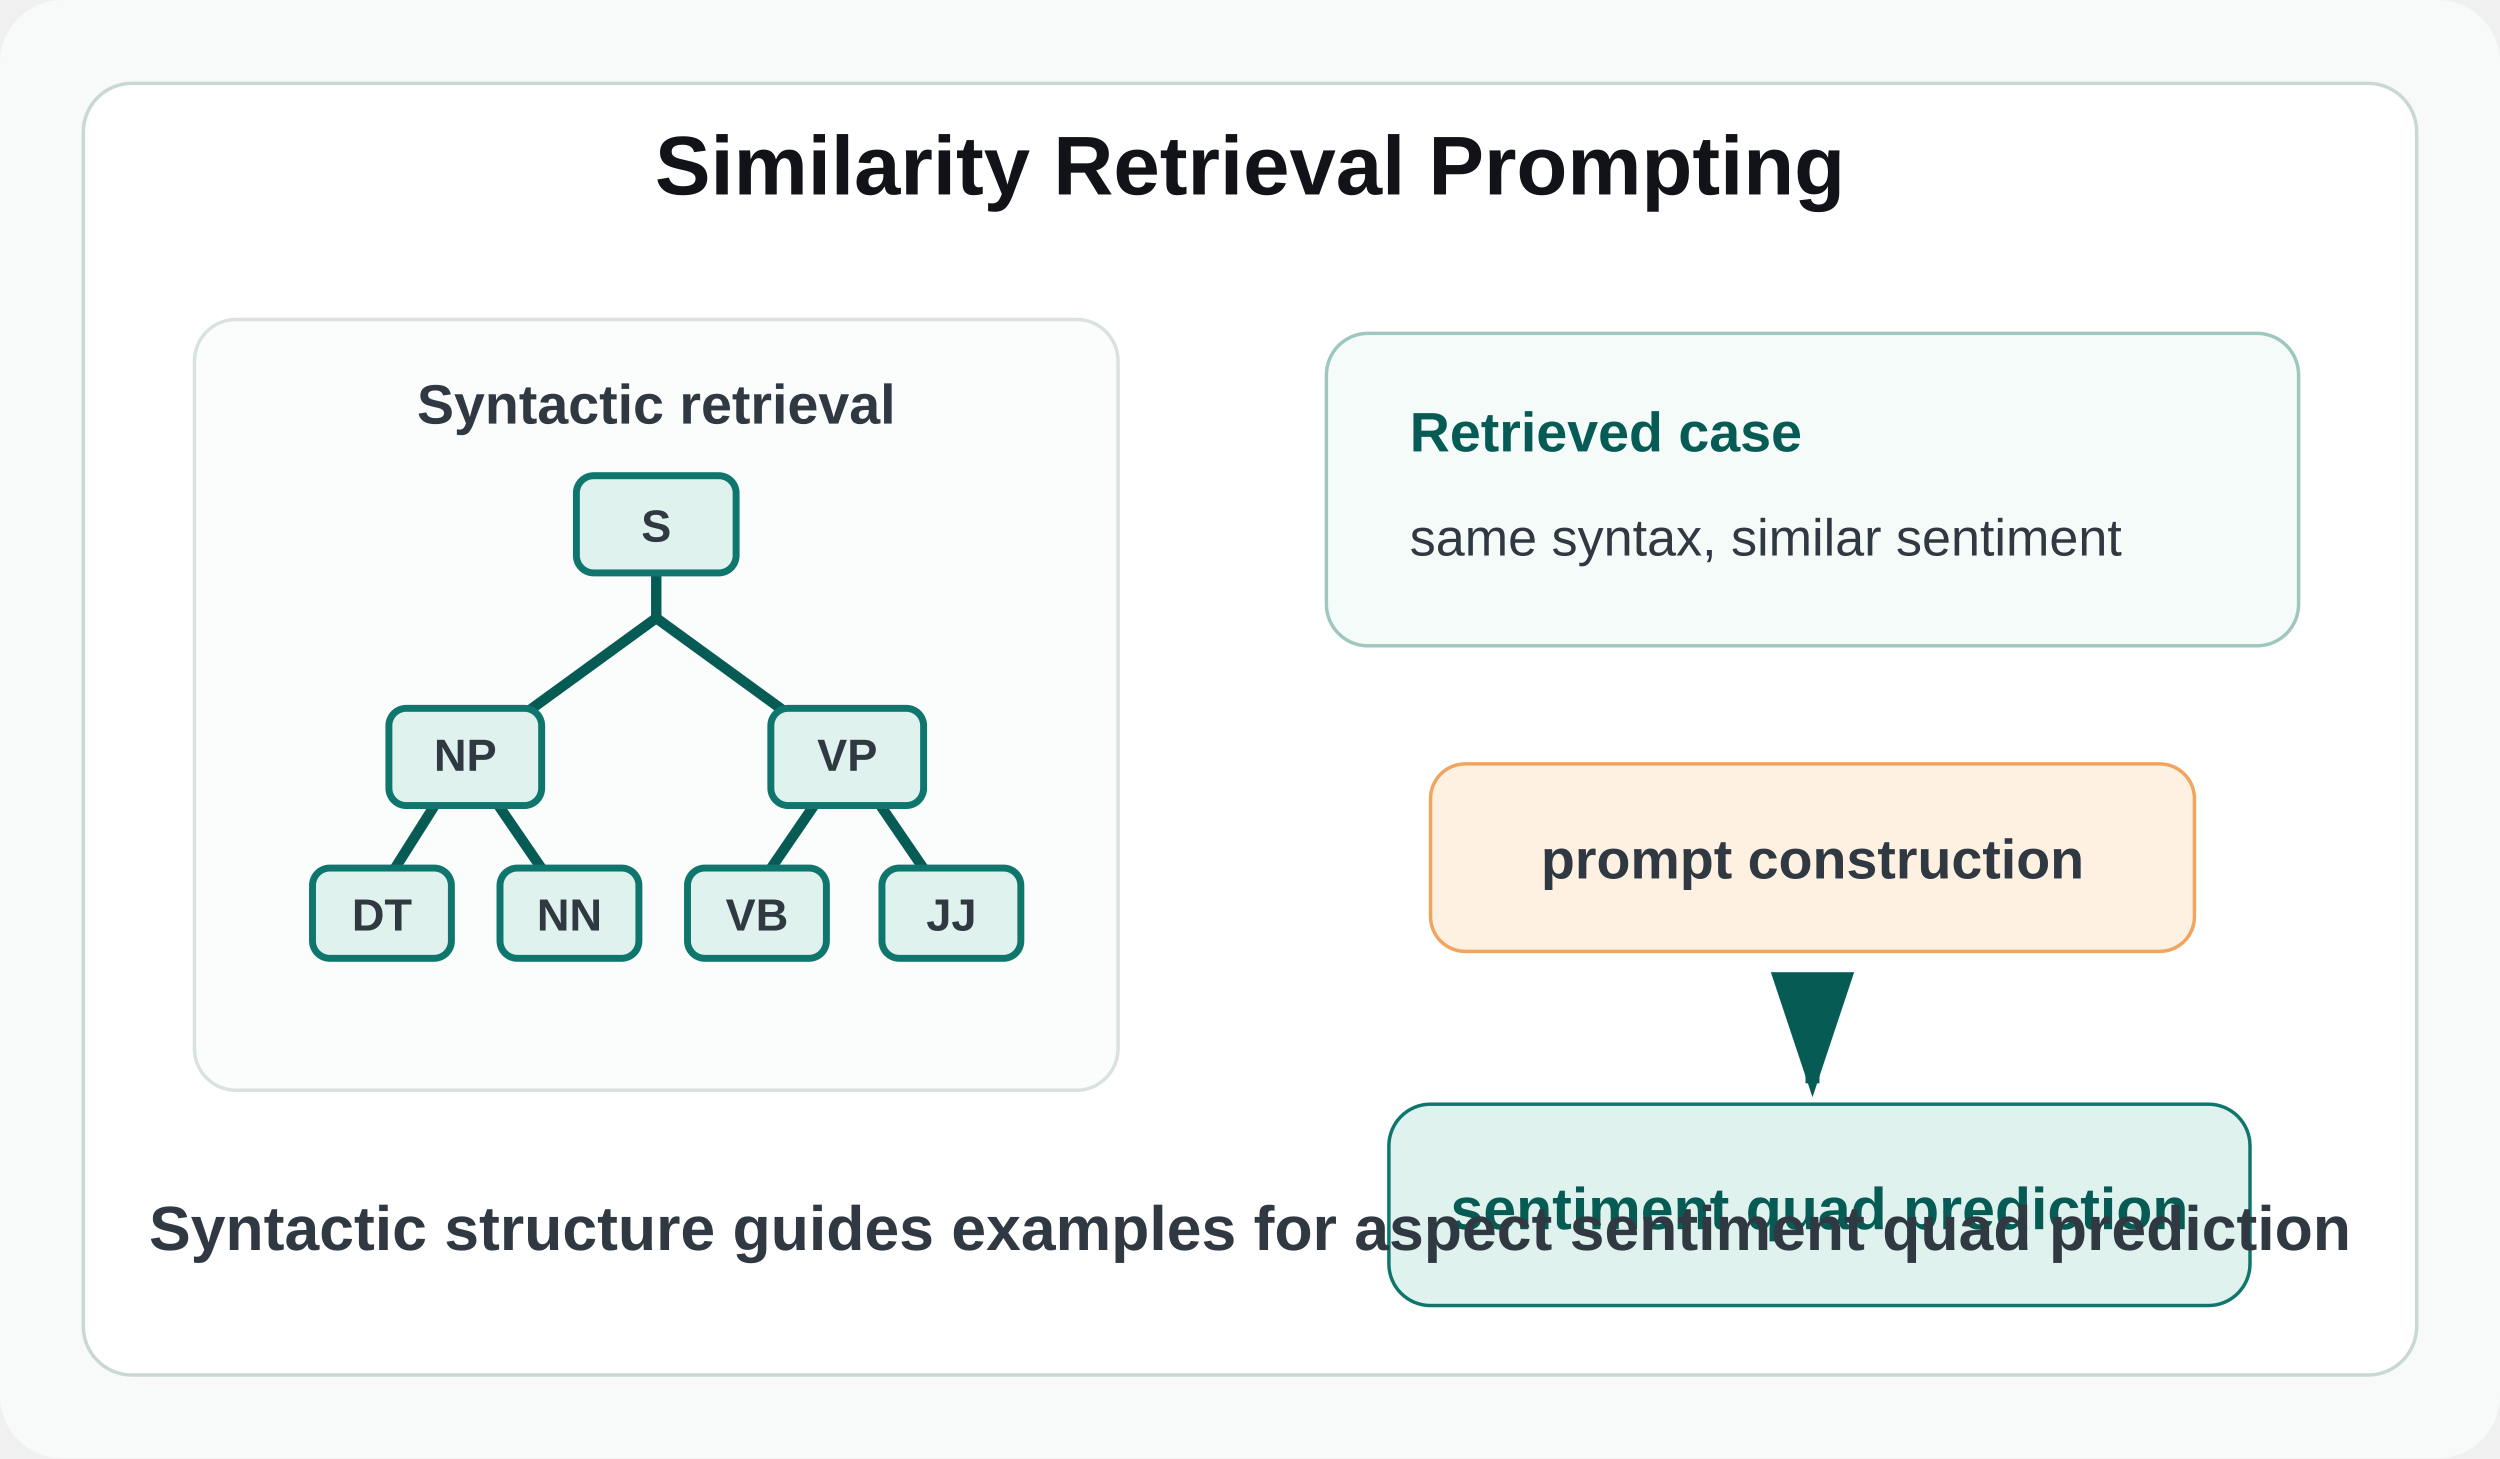
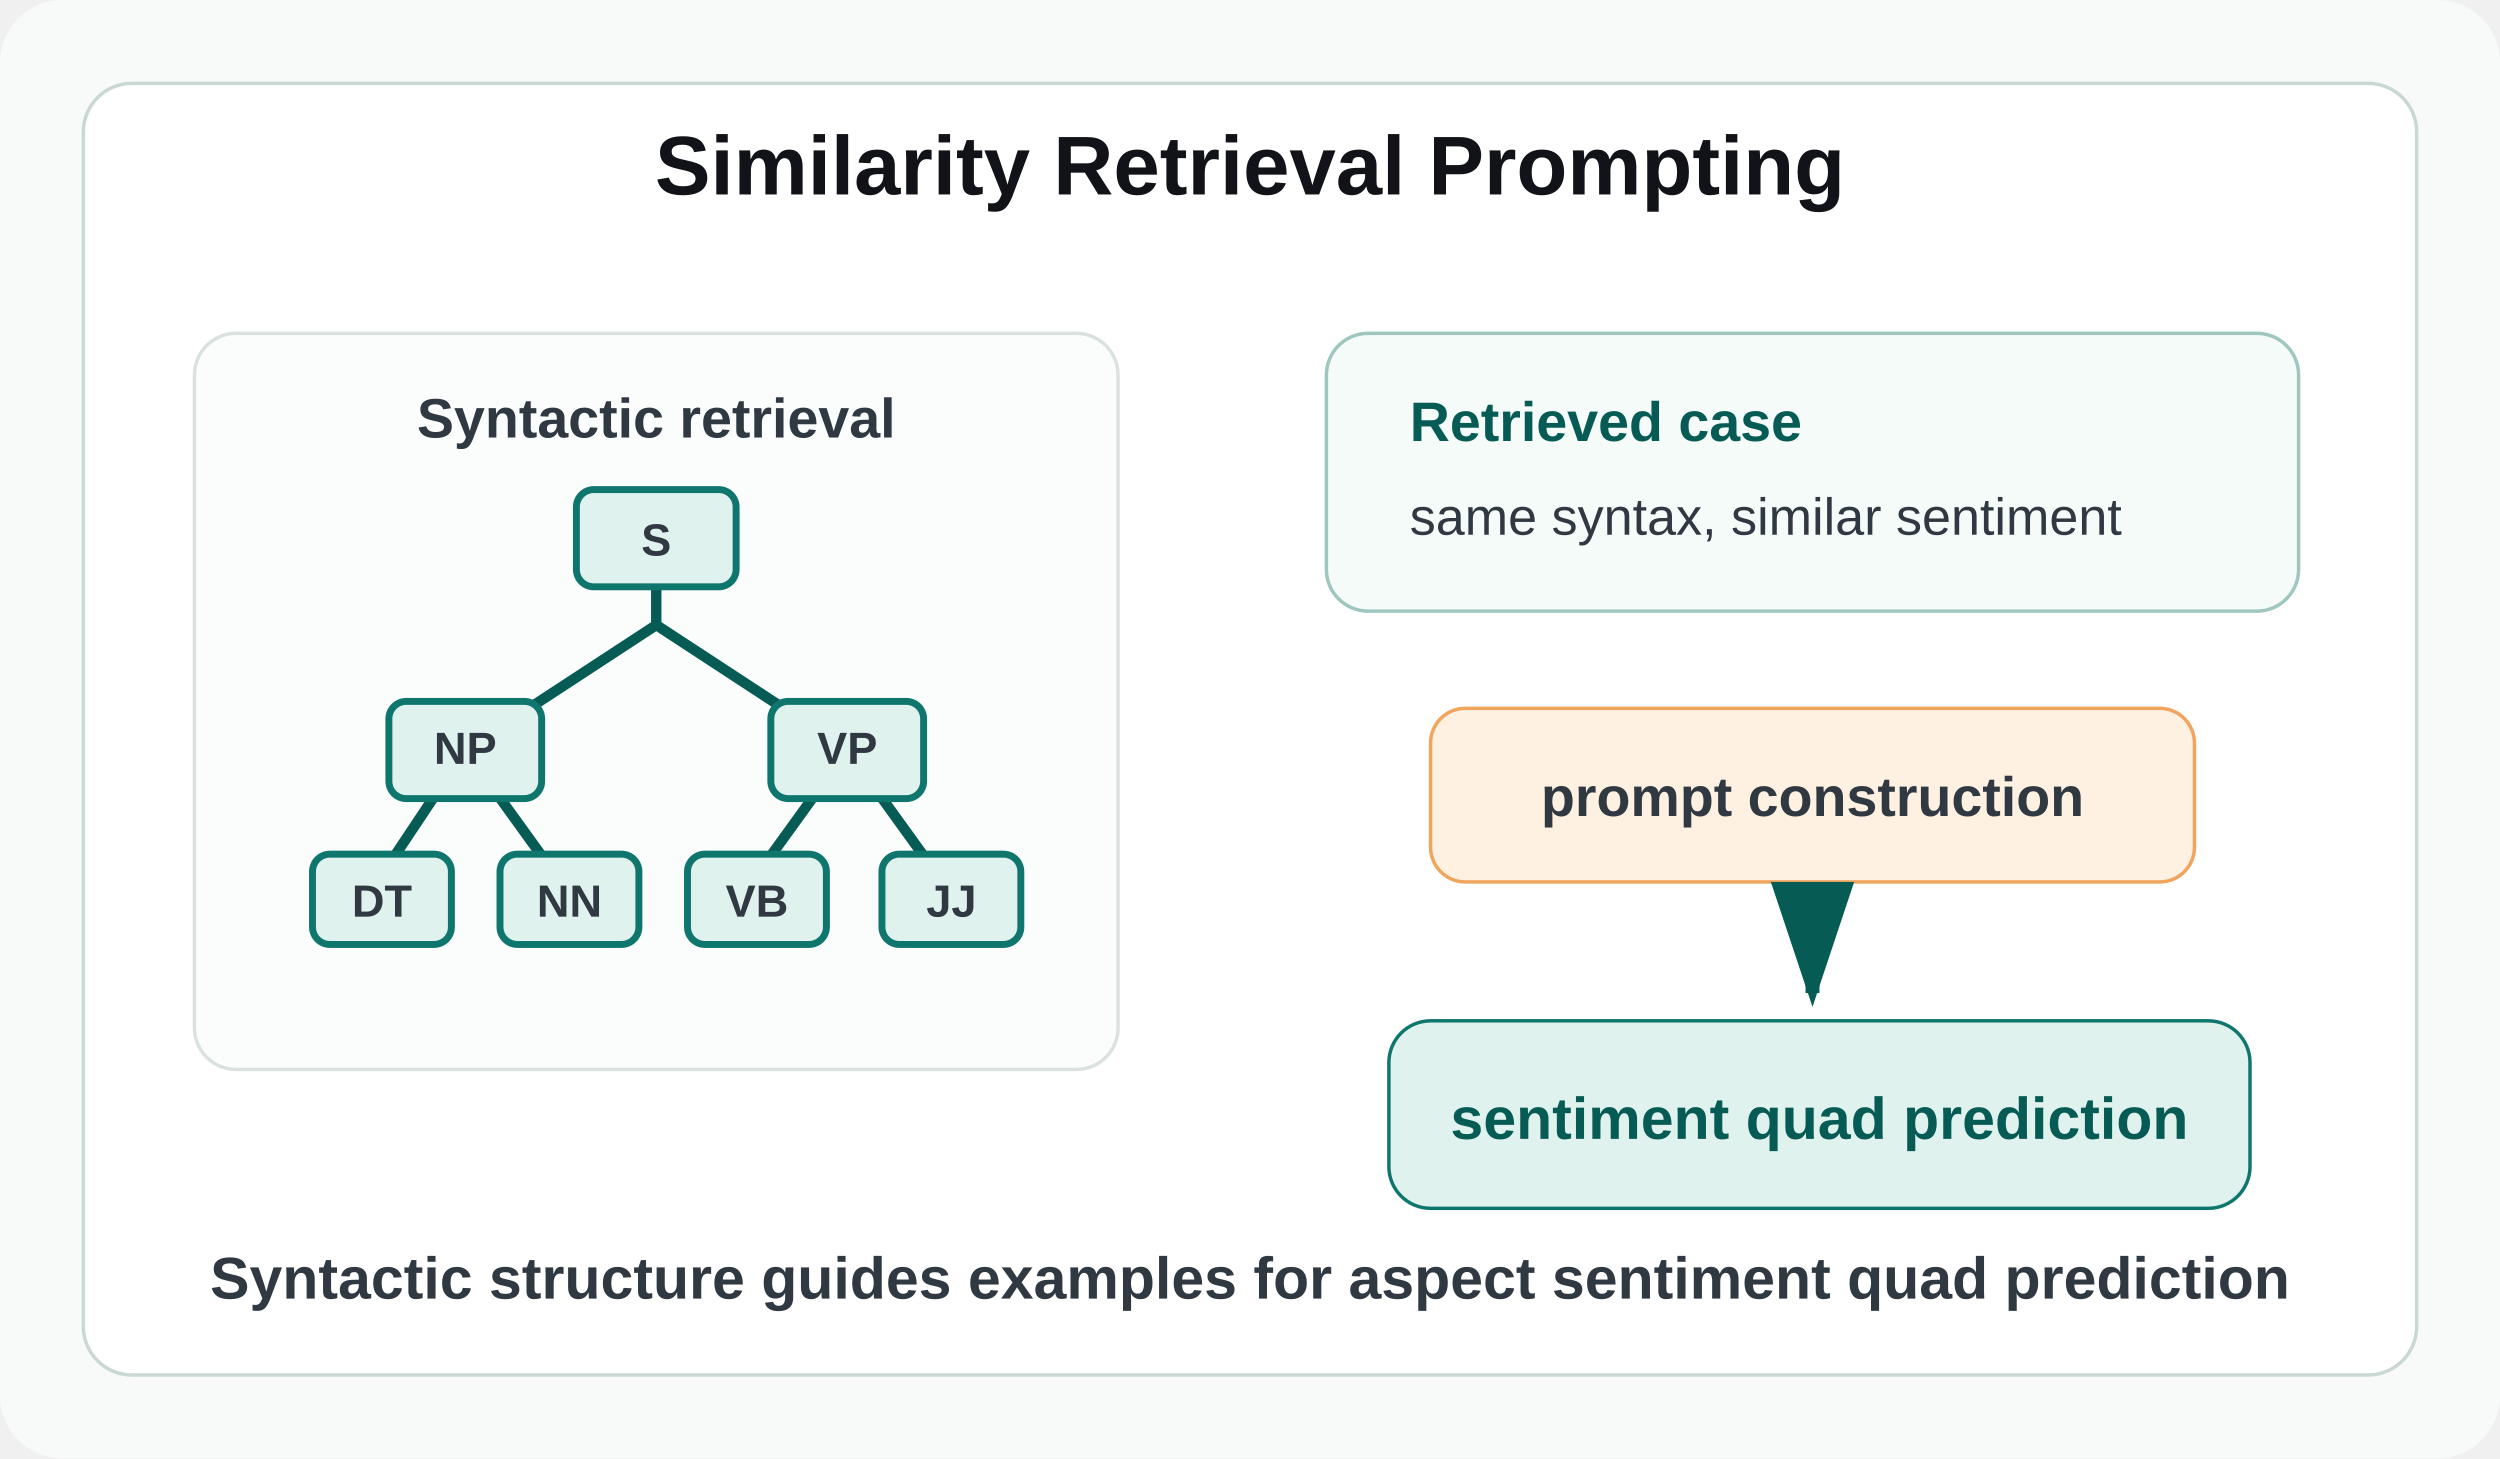
<svg xmlns="http://www.w3.org/2000/svg" viewBox="0 0 720 420" role="img" aria-labelledby="title desc">
  <rect width="720" height="420" rx="18" fill="#f7faf9" />
  <rect x="24" y="24" width="672" height="372" rx="14" fill="#ffffff" stroke="#c9d8d2" />
  <text x="360" y="56" text-anchor="middle" font-family="Arial, sans-serif" font-size="24" font-weight="800" fill="#111318">Similarity Retrieval Prompting</text>
-   <g transform="translate(56 92)">
-     <rect width="266" height="222" rx="12" fill="#fbfdfc" stroke="#d9e2df" />
+   <g transform="translate(56 96)">
+     <rect width="266" height="212" rx="12" fill="#fbfdfc" stroke="#d9e2df" />
    <text x="133" y="30" text-anchor="middle" font-family="Arial, sans-serif" font-size="16" font-weight="700" fill="#303942">Syntactic retrieval</text>
    <g stroke="#075b55" stroke-width="3" fill="none">
-       <path d="M133 58 V86" />
-       <path d="M133 86 L78 126" />
-       <path d="M133 86 L188 126" />
-       <path d="M78 126 L54 164" />
-       <path d="M78 126 L104 164" />
-       <path d="M188 126 L162 164" />
-       <path d="M188 126 L214 164" />
+       <path d="M133 58 V84" />
+       <path d="M133 84 L78 120" />
+       <path d="M133 84 L188 120" />
+       <path d="M78 120 L54 156" />
+       <path d="M78 120 L104 156" />
+       <path d="M188 120 L162 156" />
+       <path d="M188 120 L214 156" />
    </g>
    <g fill="#e0f2ee" stroke="#0f766e" stroke-width="2">
      <rect x="110" y="45" width="46" height="28" rx="5" />
-       <rect x="56" y="112" width="44" height="28" rx="5" />
-       <rect x="166" y="112" width="44" height="28" rx="5" />
-       <rect x="34" y="158" width="40" height="26" rx="5" />
-       <rect x="88" y="158" width="40" height="26" rx="5" />
-       <rect x="142" y="158" width="40" height="26" rx="5" />
-       <rect x="198" y="158" width="40" height="26" rx="5" />
+       <rect x="56" y="106" width="44" height="28" rx="5" />
+       <rect x="166" y="106" width="44" height="28" rx="5" />
+       <rect x="34" y="150" width="40" height="26" rx="5" />
+       <rect x="88" y="150" width="40" height="26" rx="5" />
+       <rect x="142" y="150" width="40" height="26" rx="5" />
+       <rect x="198" y="150" width="40" height="26" rx="5" />
    </g>
    <g font-family="Arial, sans-serif" font-size="13" font-weight="700" fill="#303942">
      <text x="133" y="64" text-anchor="middle">S</text>
-       <text x="78" y="130" text-anchor="middle">NP</text>
-       <text x="188" y="130" text-anchor="middle">VP</text>
-       <text x="54" y="176" text-anchor="middle">DT</text>
-       <text x="108" y="176" text-anchor="middle">NN</text>
-       <text x="162" y="176" text-anchor="middle">VB</text>
-       <text x="218" y="176" text-anchor="middle">JJ</text>
+       <text x="78" y="124" text-anchor="middle">NP</text>
+       <text x="188" y="124" text-anchor="middle">VP</text>
+       <text x="54" y="168" text-anchor="middle">DT</text>
+       <text x="108" y="168" text-anchor="middle">NN</text>
+       <text x="162" y="168" text-anchor="middle">VB</text>
+       <text x="218" y="168" text-anchor="middle">JJ</text>
    </g>
  </g>
  <g transform="translate(382 96)">
-     <rect width="280" height="90" rx="12" fill="#f4fbf8" stroke="#9fc7bf" />
-     <text x="24" y="34" font-family="Arial, sans-serif" font-size="16" font-weight="800" fill="#075b55">Retrieved case</text>
-     <text x="24" y="64" font-family="Arial, sans-serif" font-size="15" fill="#303942">same syntax, similar sentiment</text>
-     <rect x="30" y="124" width="220" height="54" rx="10" fill="#fff1e2" stroke="#f0a45d" />
-     <text x="140" y="157" text-anchor="middle" font-family="Arial, sans-serif" font-size="16" font-weight="700" fill="#303942">prompt construction</text>
-     <path d="M140 186 V216" stroke="#075b55" stroke-width="4" marker-end="url(#arrow)" />
-     <rect x="18" y="222" width="248" height="58" rx="12" fill="#e0f2ee" stroke="#0f766e" />
-     <text x="142" y="258" text-anchor="middle" font-family="Arial, sans-serif" font-size="17" font-weight="800" fill="#075b55">sentiment quad prediction</text>
+     <rect width="280" height="80" rx="12" fill="#f4fbf8" stroke="#9fc7bf" />
+     <text x="24" y="31" font-family="Arial, sans-serif" font-size="16" font-weight="800" fill="#075b55">Retrieved case</text>
+     <text x="24" y="58" font-family="Arial, sans-serif" font-size="15" fill="#303942">same syntax, similar sentiment</text>
+     <rect x="30" y="108" width="220" height="50" rx="10" fill="#fff1e2" stroke="#f0a45d" />
+     <text x="140" y="139" text-anchor="middle" font-family="Arial, sans-serif" font-size="16" font-weight="700" fill="#303942">prompt construction</text>
+     <path d="M140 166 V190" stroke="#075b55" stroke-width="4" marker-end="url(#arrow)" />
+     <rect x="18" y="198" width="248" height="54" rx="12" fill="#e0f2ee" stroke="#0f766e" />
+     <text x="142" y="232" text-anchor="middle" font-family="Arial, sans-serif" font-size="17" font-weight="800" fill="#075b55">sentiment quad prediction</text>
  </g>
-   <text x="360" y="360" text-anchor="middle" font-family="Arial, sans-serif" font-size="18" font-weight="700" fill="#303942">Syntactic structure guides examples for aspect sentiment quad prediction</text>
+   <text x="360" y="374" text-anchor="middle" font-family="Arial, sans-serif" font-size="17" font-weight="700" fill="#303942">Syntactic structure guides examples for aspect sentiment quad prediction</text>
  <defs>
    <marker id="arrow" markerWidth="10" markerHeight="10" refX="8" refY="3" orient="auto">
      <path d="M0,0 L0,6 L9,3 z" fill="#075b55" />
    </marker>
  </defs>
</svg>
